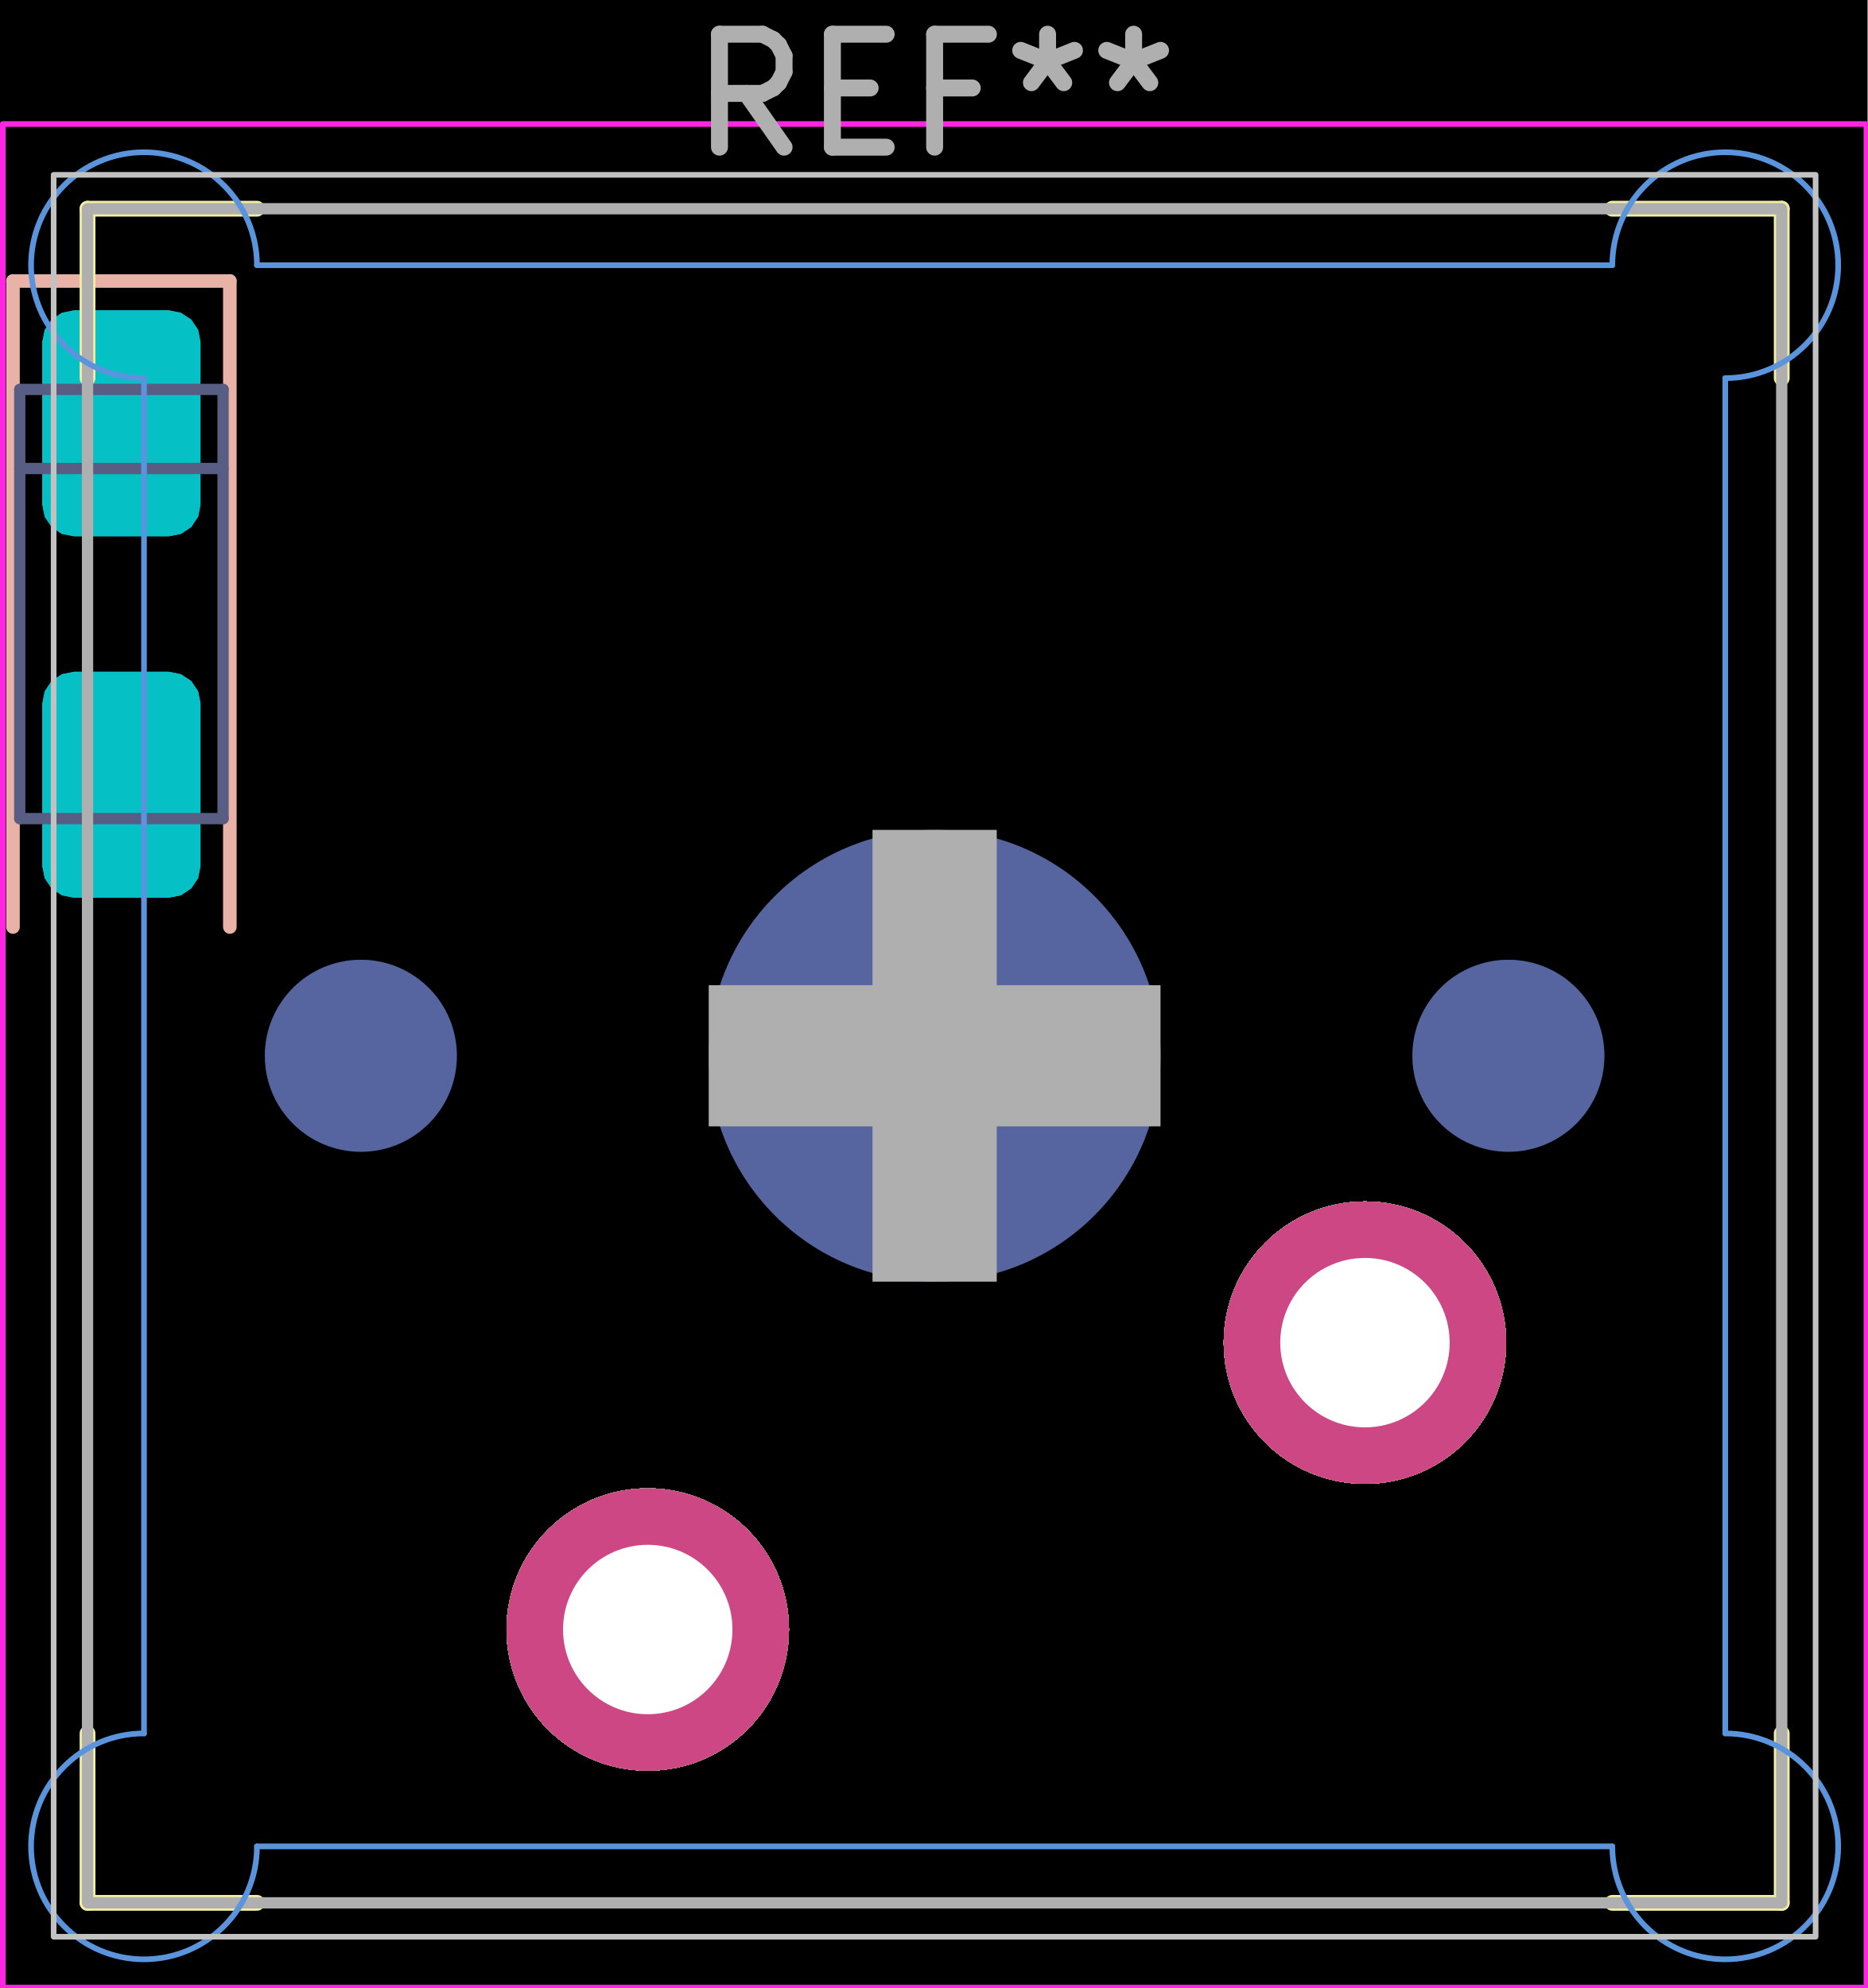
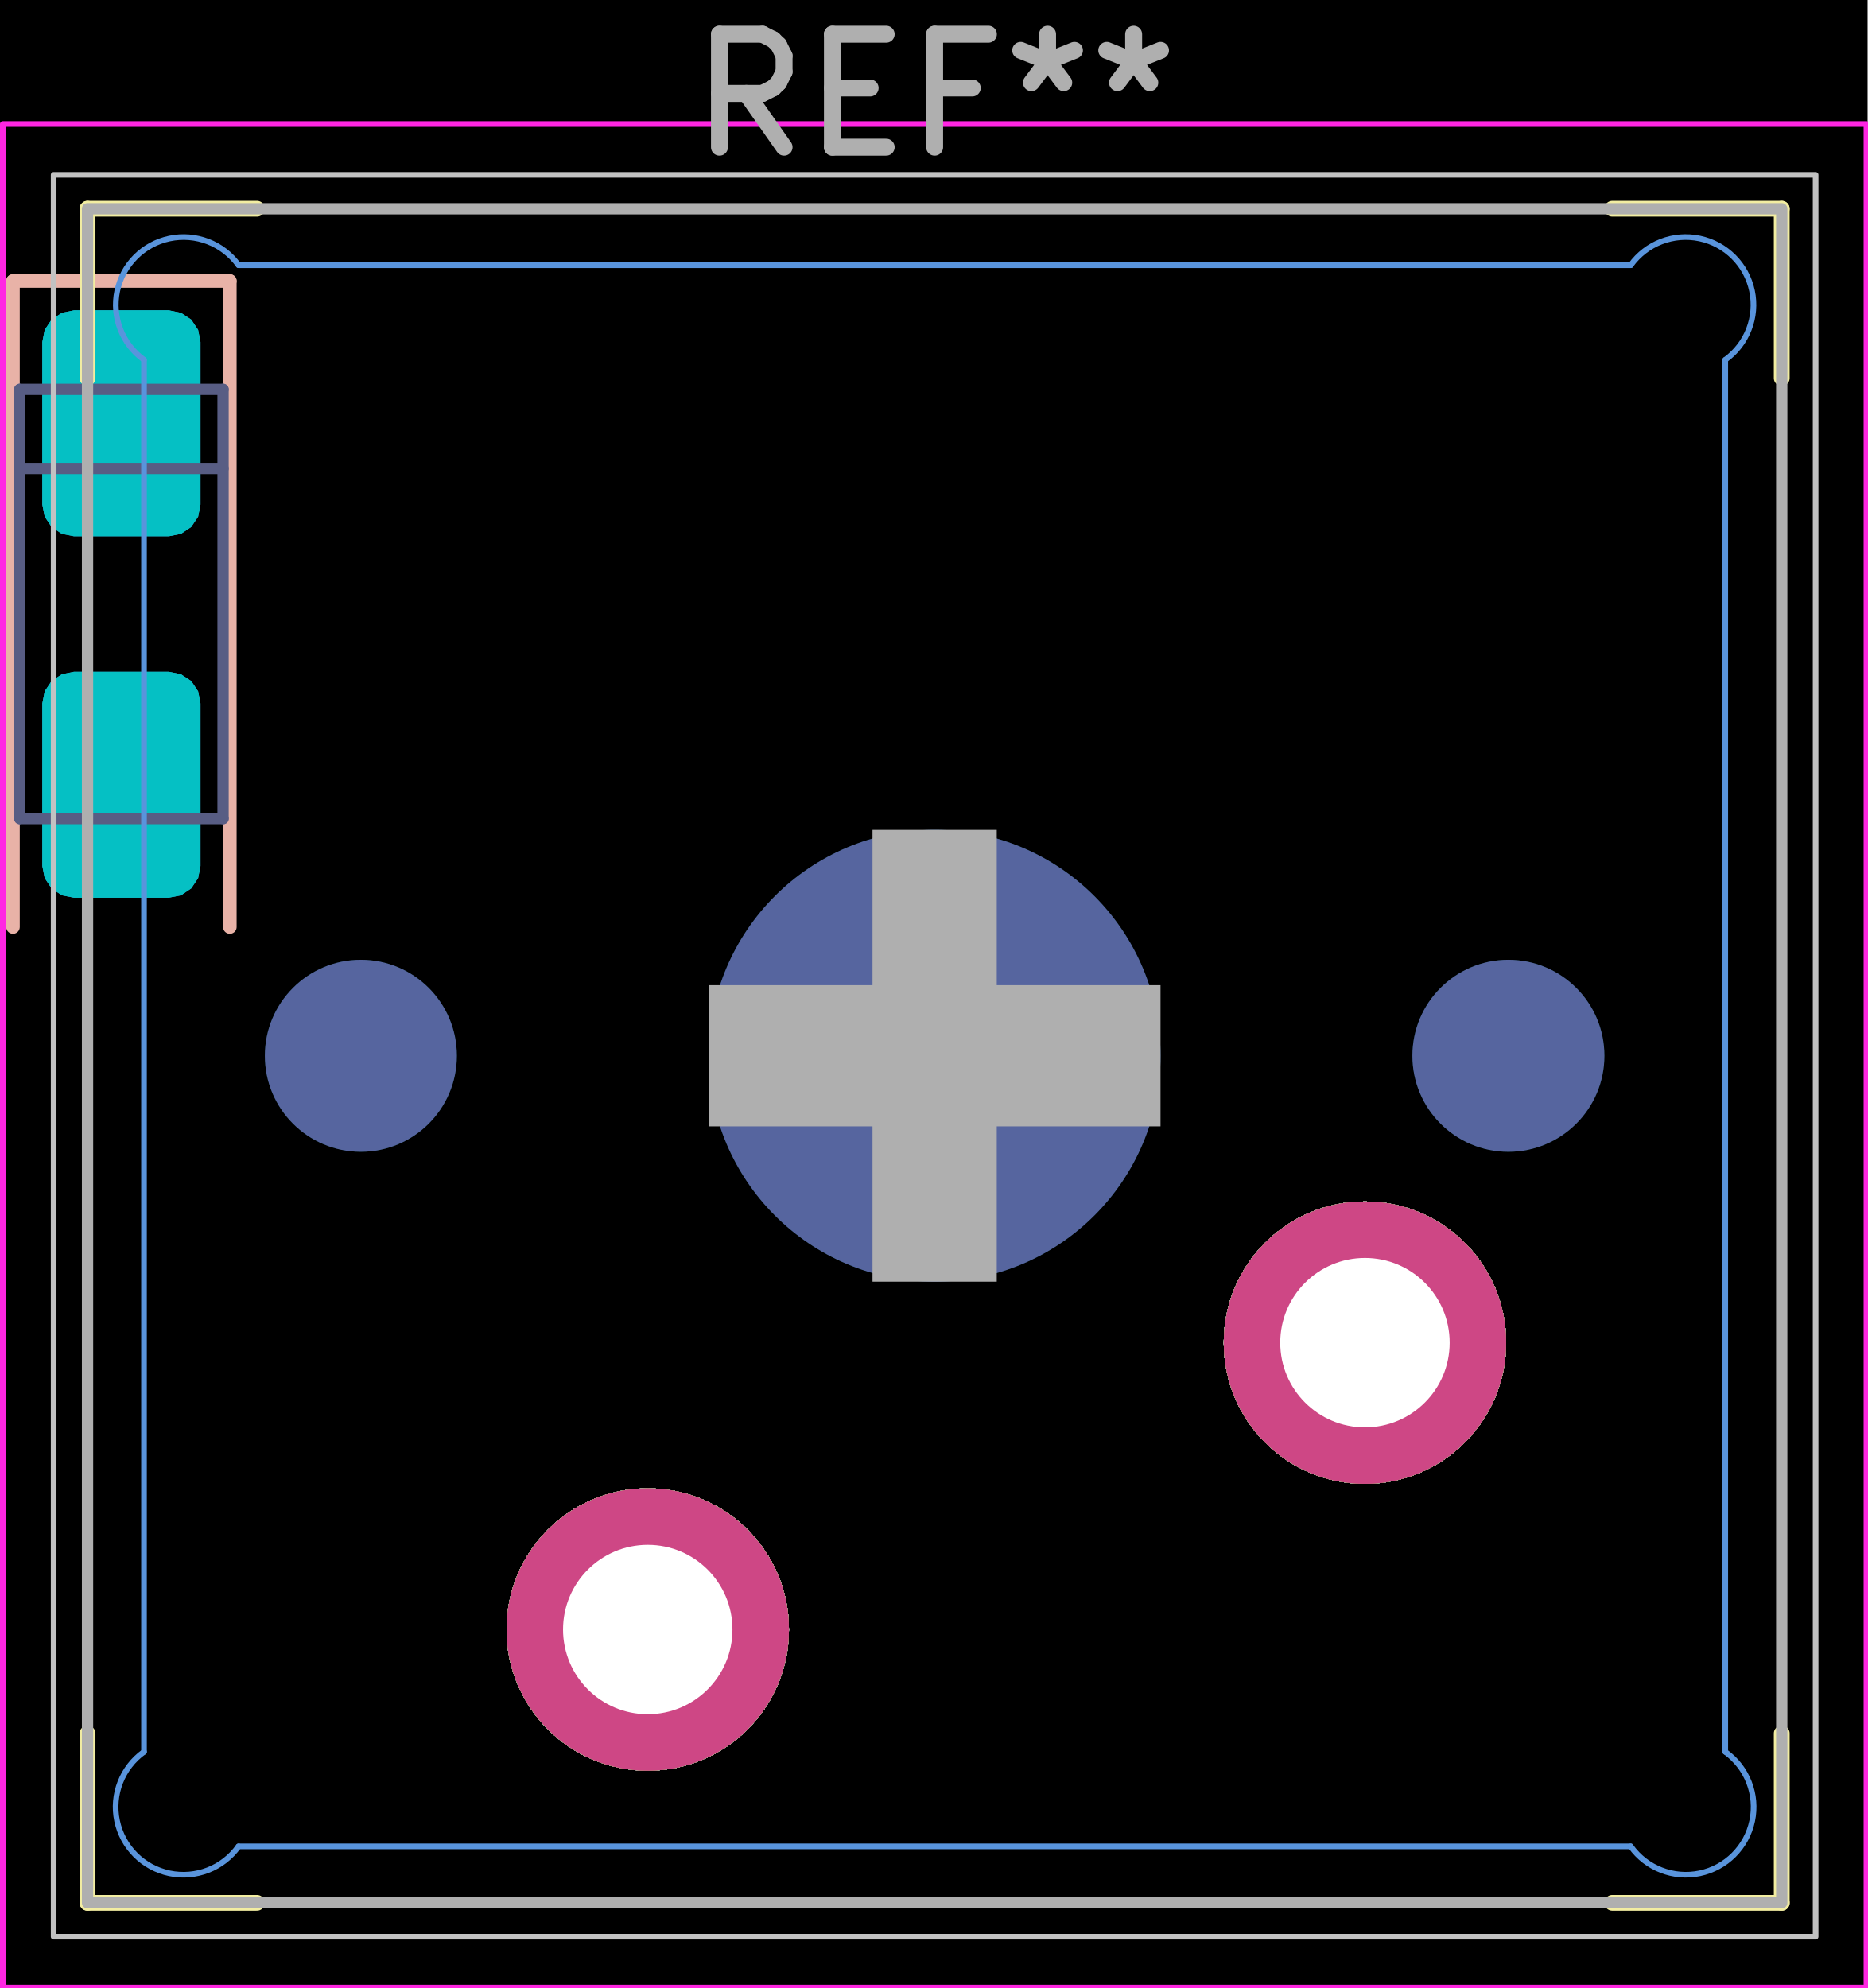
<svg xmlns="http://www.w3.org/2000/svg" version="1.1" width="100%" height="100%" viewBox="0 0 16.535 17.602" preserveAspectRatio="xMidYMid meet">
  <rect width="100%" height="100%" fill="black" />
  <g style="fill:#000000; fill-opacity:1;stroke:#000000; stroke-opacity:1; stroke-linecap:round; stroke-linejoin:round;" transform="translate(0 0) scale(1 1)">
</g>
  <g style="fill:#4D7FC4; fill-opacity:1; stroke:none;">
    <circle cx="12.085" cy="11.888" r="1.25" />
    <circle cx="5.735" cy="14.428" r="1.25" />
    <path style="fill:#4D7FC4; fill-opacity:1; stroke:none;fill-rule:evenodd;" d="M 0.655,7.948 0.548,7.927 0.457,7.866 0.396,7.775 0.375,7.668 0.375,6.228 0.396,6.121 0.457,6.03 0.548,5.97 0.655,5.948 1.495,5.948 1.602,5.97 1.693,6.03 1.754,6.121 1.775,6.228 1.775,7.668 1.754,7.775 1.693,7.866 1.602,7.927 1.495,7.948 Z" />
    <path style="fill:#4D7FC4; fill-opacity:1; stroke:none;fill-rule:evenodd;" d="M 0.655,4.748 0.548,4.727 0.457,4.666 0.396,4.575 0.375,4.468 0.375,3.028 0.396,2.921 0.457,2.83 0.548,2.77 0.655,2.748 1.495,2.748 1.602,2.77 1.693,2.83 1.754,2.921 1.775,3.028 1.775,4.468 1.754,4.575 1.693,4.666 1.602,4.727 1.495,4.748 Z" />
  </g>
  <g style="fill:#02FFEE; fill-opacity:0.4; stroke:none;">
    <circle cx="3.195" cy="9.348" r="0.85" />
    <circle cx="8.275" cy="9.348" r="2" />
    <circle cx="13.355" cy="9.348" r="0.85" />
    <circle cx="12.085" cy="11.888" r="1.25" />
    <circle cx="5.735" cy="14.428" r="1.25" />
    <path style="fill:#02FFEE; fill-opacity:0.4; stroke:none;fill-rule:evenodd;" d="M 0.655,7.948 0.548,7.927 0.457,7.866 0.396,7.775 0.375,7.668 0.375,6.228 0.396,6.121 0.457,6.03 0.548,5.97 0.655,5.948 1.495,5.948 1.602,5.97 1.693,6.03 1.754,6.121 1.775,6.228 1.775,7.668 1.754,7.775 1.693,7.866 1.602,7.927 1.495,7.948 Z" />
    <path style="fill:#02FFEE; fill-opacity:0.4; stroke:none;fill-rule:evenodd;" d="M 0.655,4.748 0.548,4.727 0.457,4.666 0.396,4.575 0.375,4.468 0.375,3.028 0.396,2.921 0.457,2.83 0.548,2.77 0.655,2.748 1.495,2.748 1.602,2.77 1.693,2.83 1.754,2.921 1.775,3.028 1.775,4.468 1.754,4.575 1.693,4.666 1.602,4.727 1.495,4.748 Z" />
    <path style="fill:#00C2C2; fill-opacity:0.9; stroke:none;fill-rule:evenodd;" d="M 0.655,7.948 0.548,7.927 0.457,7.866 0.396,7.775 0.375,7.668 0.375,6.228 0.396,6.121 0.457,6.03 0.548,5.97 0.655,5.948 1.495,5.948 1.602,5.97 1.693,6.03 1.754,6.121 1.775,6.228 1.775,7.668 1.754,7.775 1.693,7.866 1.602,7.927 1.495,7.948 Z" />
    <path style="fill:#00C2C2; fill-opacity:0.9; stroke:none;fill-rule:evenodd;" d="M 0.655,4.748 0.548,4.727 0.457,4.666 0.396,4.575 0.375,4.468 0.375,3.028 0.396,2.921 0.457,2.83 0.548,2.77 0.655,2.748 1.495,2.748 1.602,2.77 1.693,2.83 1.754,2.921 1.775,3.028 1.775,4.468 1.754,4.575 1.693,4.666 1.602,4.727 1.495,4.748 Z" />
  </g>
  <g style="fill:none;  stroke:#E8B2A7; stroke-width:0.12; stroke-opacity:1;  stroke-linecap:round; stroke-linejoin:round;">
    <path d="M0.115 2.488 L0.115 8.208 " />
    <path d="M2.035 2.488 L2.035 8.208 " />
    <path d="M0.115 2.488 L2.035 2.488 " />
  </g>
  <g style="fill:none;  stroke:#585D84; stroke-width:0.1; stroke-opacity:1;  stroke-linecap:round; stroke-linejoin:round;">
    <path d="M0.175 3.448 L0.175 7.248 " />
    <path d="M0.175 7.248 L1.975 7.248 " />
    <path d="M1.975 7.248 L1.975 3.448 " />
    <path d="M1.975 3.448 L0.175 3.448 " />
    <path d="M0.175 4.148 L1.975 4.148 " />
  </g>
  <g style="fill:#F2EDA1; fill-opacity:1; stroke:none;">
    <circle cx="12.085" cy="11.888" r="1.25" />
    <circle cx="5.735" cy="14.428" r="1.25" />
  </g>
  <g style="fill:#E8B2A7; fill-opacity:1; stroke:none;">
    <circle cx="12.085" cy="11.888" r="1.25" />
    <circle cx="5.735" cy="14.428" r="1.25" />
  </g>
  <g style="fill:#28CCD9; fill-opacity:1; stroke:none;">
    <circle cx="12.085" cy="11.888" r="1.25" />
    <circle cx="5.735" cy="14.428" r="1.25" />
  </g>
  <g style="fill:#A7A5C6; fill-opacity:1; stroke:none;">
    <circle cx="12.085" cy="11.888" r="1.25" />
    <circle cx="5.735" cy="14.428" r="1.25" />
  </g>
  <g style="fill:#F76F8E; fill-opacity:1; stroke:none;">
    <circle cx="12.085" cy="11.888" r="1.25" />
    <circle cx="5.735" cy="14.428" r="1.25" />
  </g>
  <g style="fill:#5BC3EB; fill-opacity:1; stroke:none;">
    <circle cx="12.085" cy="11.888" r="1.25" />
    <circle cx="5.735" cy="14.428" r="1.25" />
  </g>
  <g style="fill:#ED7C33; fill-opacity:1; stroke:none;">
    <circle cx="12.085" cy="11.888" r="1.25" />
    <circle cx="5.735" cy="14.428" r="1.25" />
  </g>
  <g style="fill:#F2EDA1; fill-opacity:1; stroke:none;">
    <circle cx="12.085" cy="11.888" r="1.25" />
    <circle cx="5.735" cy="14.428" r="1.25" />
  </g>
  <g style="fill:#E8B2A7; fill-opacity:1; stroke:none;">
    <circle cx="12.085" cy="11.888" r="1.25" />
    <circle cx="5.735" cy="14.428" r="1.25" />
  </g>
  <g style="fill:#28CCD9; fill-opacity:1; stroke:none;">
    <circle cx="12.085" cy="11.888" r="1.25" />
    <circle cx="5.735" cy="14.428" r="1.25" />
  </g>
  <g style="fill:#A7A5C6; fill-opacity:1; stroke:none;">
    <circle cx="12.085" cy="11.888" r="1.25" />
    <circle cx="5.735" cy="14.428" r="1.25" />
  </g>
  <g style="fill:#F76F8E; fill-opacity:1; stroke:none;">
    <circle cx="12.085" cy="11.888" r="1.25" />
    <circle cx="5.735" cy="14.428" r="1.25" />
  </g>
  <g style="fill:#5BC3EB; fill-opacity:1; stroke:none;">
    <circle cx="12.085" cy="11.888" r="1.25" />
    <circle cx="5.735" cy="14.428" r="1.25" />
  </g>
  <g style="fill:#ED7C33; fill-opacity:1; stroke:none;">
    <circle cx="12.085" cy="11.888" r="1.25" />
    <circle cx="5.735" cy="14.428" r="1.25" />
  </g>
  <g style="fill:#F2EDA1; fill-opacity:1; stroke:none;">
    <circle cx="12.085" cy="11.888" r="1.25" />
    <circle cx="5.735" cy="14.428" r="1.25" />
  </g>
  <g style="fill:#E8B2A7; fill-opacity:1; stroke:none;">
    <circle cx="12.085" cy="11.888" r="1.25" />
    <circle cx="5.735" cy="14.428" r="1.25" />
  </g>
  <g style="fill:#28CCD9; fill-opacity:1; stroke:none;">
    <circle cx="12.085" cy="11.888" r="1.25" />
    <circle cx="5.735" cy="14.428" r="1.25" />
  </g>
  <g style="fill:#A7A5C6; fill-opacity:1; stroke:none;">
    <circle cx="12.085" cy="11.888" r="1.25" />
    <circle cx="5.735" cy="14.428" r="1.25" />
  </g>
  <g style="fill:#F76F8E; fill-opacity:1; stroke:none;">
    <circle cx="12.085" cy="11.888" r="1.25" />
    <circle cx="5.735" cy="14.428" r="1.25" />
  </g>
  <g style="fill:#5BC3EB; fill-opacity:1; stroke:none;">
    <circle cx="12.085" cy="11.888" r="1.25" />
    <circle cx="5.735" cy="14.428" r="1.25" />
  </g>
  <g style="fill:#ED7C33; fill-opacity:1; stroke:none;">
    <circle cx="12.085" cy="11.888" r="1.25" />
    <circle cx="5.735" cy="14.428" r="1.25" />
  </g>
  <g style="fill:#8DCB81; fill-opacity:1; stroke:none;">
    <circle cx="12.085" cy="11.888" r="1.25" />
    <circle cx="5.735" cy="14.428" r="1.25" />
  </g>
  <g style="fill:#F2EDA1; fill-opacity:1; stroke:none;">
    <circle cx="12.085" cy="11.888" r="1.25" />
    <circle cx="5.735" cy="14.428" r="1.25" />
  </g>
  <g style="fill:#E8B2A7; fill-opacity:1; stroke:none;">
    <circle cx="12.085" cy="11.888" r="1.25" />
    <circle cx="5.735" cy="14.428" r="1.25" />
  </g>
  <g style="fill:#28CCD9; fill-opacity:1; stroke:none;">
    <circle cx="12.085" cy="11.888" r="1.25" />
    <circle cx="5.735" cy="14.428" r="1.25" />
  </g>
  <g style="fill:#A7A5C6; fill-opacity:1; stroke:none;">
    <circle cx="12.085" cy="11.888" r="1.25" />
    <circle cx="5.735" cy="14.428" r="1.25" />
  </g>
  <g style="fill:#DB628B; fill-opacity:1; stroke:none;">
    <circle cx="12.085" cy="11.888" r="1.25" />
    <circle cx="5.735" cy="14.428" r="1.25" />
  </g>
  <g style="fill:#4FCBCB; fill-opacity:1; stroke:none;">
    <circle cx="12.085" cy="11.888" r="1.25" />
    <circle cx="5.735" cy="14.428" r="1.25" />
  </g>
  <g style="fill:#CE7D2C; fill-opacity:1; stroke:none;">
    <circle cx="12.085" cy="11.888" r="1.25" />
    <circle cx="5.735" cy="14.428" r="1.25" />
  </g>
  <g style="fill:#7FC87F; fill-opacity:1; stroke:none;">
    <circle cx="12.085" cy="11.888" r="1.25" />
    <circle cx="5.735" cy="14.428" r="1.25" />
  </g>
  <g style="fill:#C83434; fill-opacity:1; stroke:none;">
    <circle cx="12.085" cy="11.888" r="1.25" />
    <circle cx="5.735" cy="14.428" r="1.25" />
  </g>
  <g style="fill:#D864FF; fill-opacity:0.4; stroke:none;">
    <circle cx="3.195" cy="9.348" r="0.85" />
    <circle cx="8.275" cy="9.348" r="2" />
    <circle cx="13.355" cy="9.348" r="0.85" />
    <circle cx="12.085" cy="11.888" r="1.25" />
    <circle cx="5.735" cy="14.428" r="1.25" />
  </g>
  <g style="fill:none;  stroke:#F2EDA1; stroke-width:0.14; stroke-opacity:1;  stroke-linecap:round; stroke-linejoin:round;">
    <path d="M0.775 1.848 L0.775 3.348 " />
    <path d="M0.775 1.848 L2.275 1.848 " />
    <path d="M0.775 16.848 L0.775 15.348 " />
    <path d="M0.775 16.848 L2.275 16.848 " />
    <path d="M15.775 1.848 L14.275 1.848 " />
    <path d="M15.775 1.848 L15.775 3.348 " />
    <path d="M15.775 16.848 L14.275 16.848 " />
    <path d="M15.775 16.848 L15.775 15.348 " />
    <path style="fill:none;  stroke:#FF26E2; stroke-width:0.05; stroke-opacity:1;  stroke-linecap:round; stroke-linejoin:round;fill:none" d="M 0.025,1.098 16.525,1.098 16.525,17.598 0.025,17.598 Z" />
  </g>
  <g style="fill:none;  stroke:#AFAFAF; stroke-width:0.15; stroke-opacity:1;  stroke-linecap:round; stroke-linejoin:round;">
    <text x="8.275" y="1.348" textLength="4.536" font-size="1.333" lengthAdjust="spacingAndGlyphs" text-anchor="middle" opacity="0" stroke-opacity="0">REF**</text>
    <g class="stroked-text">
      <path d="M6.942 1.303 L6.608 0.827 " />
      <path d="M6.37 1.303 L6.37 0.303 " />
      <path d="M6.37 0.303 L6.751 0.303 " />
      <path d="M6.751 0.303 L6.846 0.351 " />
      <path d="M6.846 0.351 L6.894 0.398 " />
      <path d="M6.894 0.398 L6.942 0.494 " />
      <path d="M6.942 0.494 L6.942 0.636 " />
      <path d="M6.942 0.636 L6.894 0.732 " />
      <path d="M6.894 0.732 L6.846 0.779 " />
      <path d="M6.846 0.779 L6.751 0.827 " />
      <path d="M6.751 0.827 L6.37 0.827 " />
      <path d="M7.37 0.779 L7.704 0.779 " />
      <path d="M7.846 1.303 L7.37 1.303 " />
      <path d="M7.37 1.303 L7.37 0.303 " />
      <path d="M7.37 0.303 L7.846 0.303 " />
      <path d="M8.608 0.779 L8.275 0.779 " />
      <path d="M8.275 1.303 L8.275 0.303 " />
      <path d="M8.275 0.303 L8.751 0.303 " />
      <path d="M9.275 0.303 L9.275 0.541 " />
      <path d="M9.037 0.446 L9.275 0.541 " />
      <path d="M9.275 0.541 L9.513 0.446 " />
      <path d="M9.132 0.732 L9.275 0.541 " />
      <path d="M9.275 0.541 L9.418 0.732 " />
      <path d="M10.037 0.303 L10.037 0.541 " />
      <path d="M9.799 0.446 L10.037 0.541 " />
      <path d="M10.037 0.541 L10.275 0.446 " />
      <path d="M9.894 0.732 L10.037 0.541 " />
      <path d="M10.037 0.541 L10.18 0.732 " />
    </g>
    <path style="fill:none;  stroke:#AFAFAF; stroke-width:0.1; stroke-opacity:1;  stroke-linecap:round; stroke-linejoin:round;fill:none" d="M 0.775,1.848 15.775,1.848 15.775,16.848 0.775,16.848 Z" />
    <path style="fill:#AFAFAF; fill-opacity:1; stroke:none;fill-rule:evenodd;" d="M 8.825,8.723 10.275,8.723 10.275,9.973 8.825,9.973 8.825,11.348 7.725,11.348 7.725,9.973 6.275,9.973 6.275,8.723 7.725,8.723 7.725,7.348 8.825,7.348 Z" />
  </g>
  <g style="fill:none;  stroke:#5994DC; stroke-width:0.05; stroke-opacity:1;  stroke-linecap:round; stroke-linejoin:round;">
-     <path d="M2.275 2.348 L14.275 2.348 " />
-     <path d="M15.275 3.348 L15.275 15.348 " />
-     <path d="M14.275 16.348 L2.275 16.348 " />
-     <path d="M1.275 15.348 L1.275 3.348 " />
-     <path d="M15.275 3.348 A1 1 0.0 1 0 14.275 2.348" />
-     <path d="M14.275 16.348 A1 1 0.0 1 0 15.275 15.348" />
-     <path d="M1.275 15.348 A1 1 0.0 1 0 2.275 16.348" />
-     <path d="M2.275 2.348 A1 1 0.0 1 0 1.275 3.348" />
+     <path d="M2.112 2.348 L14.438 2.348 " />
+     <path d="M15.275 3.186 L15.275 15.511 " />
+     <path d="M14.438 16.348 L2.112 16.348 " />
+     <path d="M1.275 15.511 L1.275 3.186 " />
+     <path d="M15.275 3.186 A0.6 0.6 0.0 1 0 14.438 2.348" />
+     <path d="M14.438 16.348 A0.6 0.6 0.0 1 0 15.275 15.511" />
+     <path d="M1.275 15.511 A0.6 0.6 0.0 1 0 2.112 16.348" />
+     <path d="M2.112 2.348 A0.6 0.6 0.0 1 0 1.275 3.186" />
    <path style="fill:none;  stroke:#C2C2C2; stroke-width:0.05; stroke-opacity:1;  stroke-linecap:round; stroke-linejoin:round;fill:none" d="M 0.475,1.548 16.075,1.548 16.075,17.148 0.475,17.148 Z" />
  </g>
  <g style="fill:#FFFFFF; fill-opacity:1; stroke:none;">
    <circle cx="12.085" cy="11.888" r="0.75" />
  </g>
  <g style="fill:#FFFFFF; fill-opacity:1; stroke:none;">
    <circle cx="5.735" cy="14.428" r="0.75" />
  </g>
</svg>
